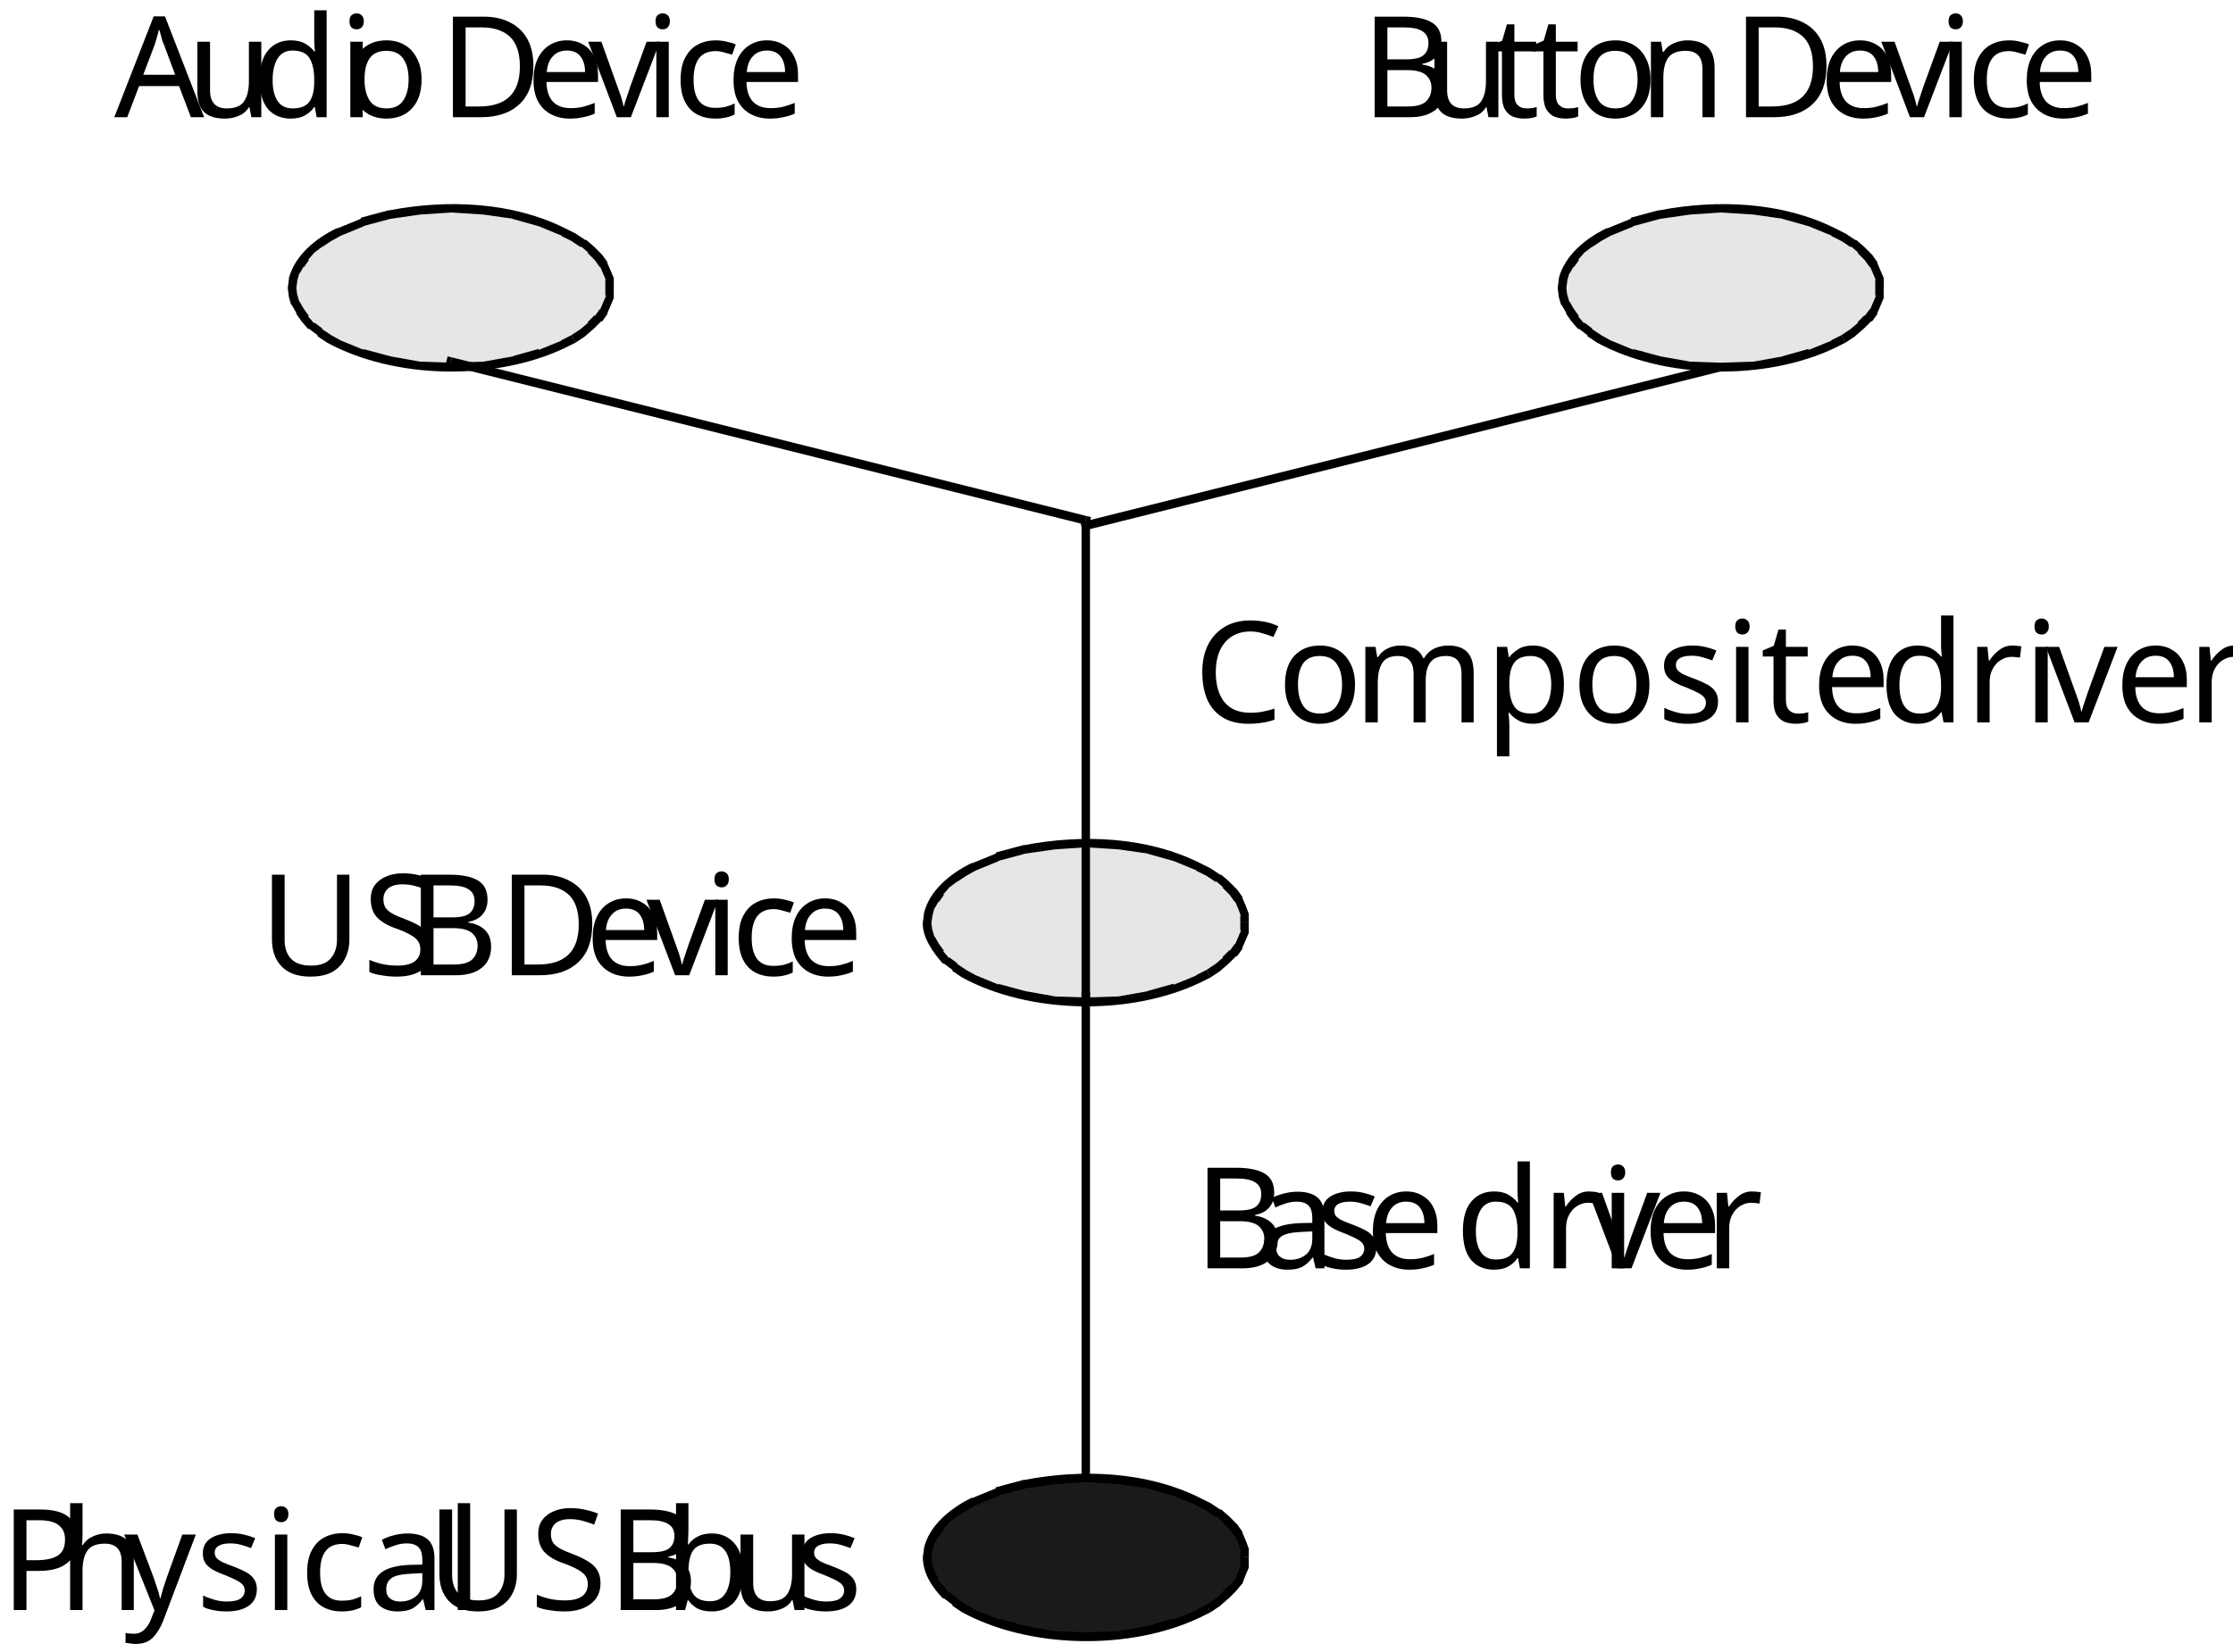
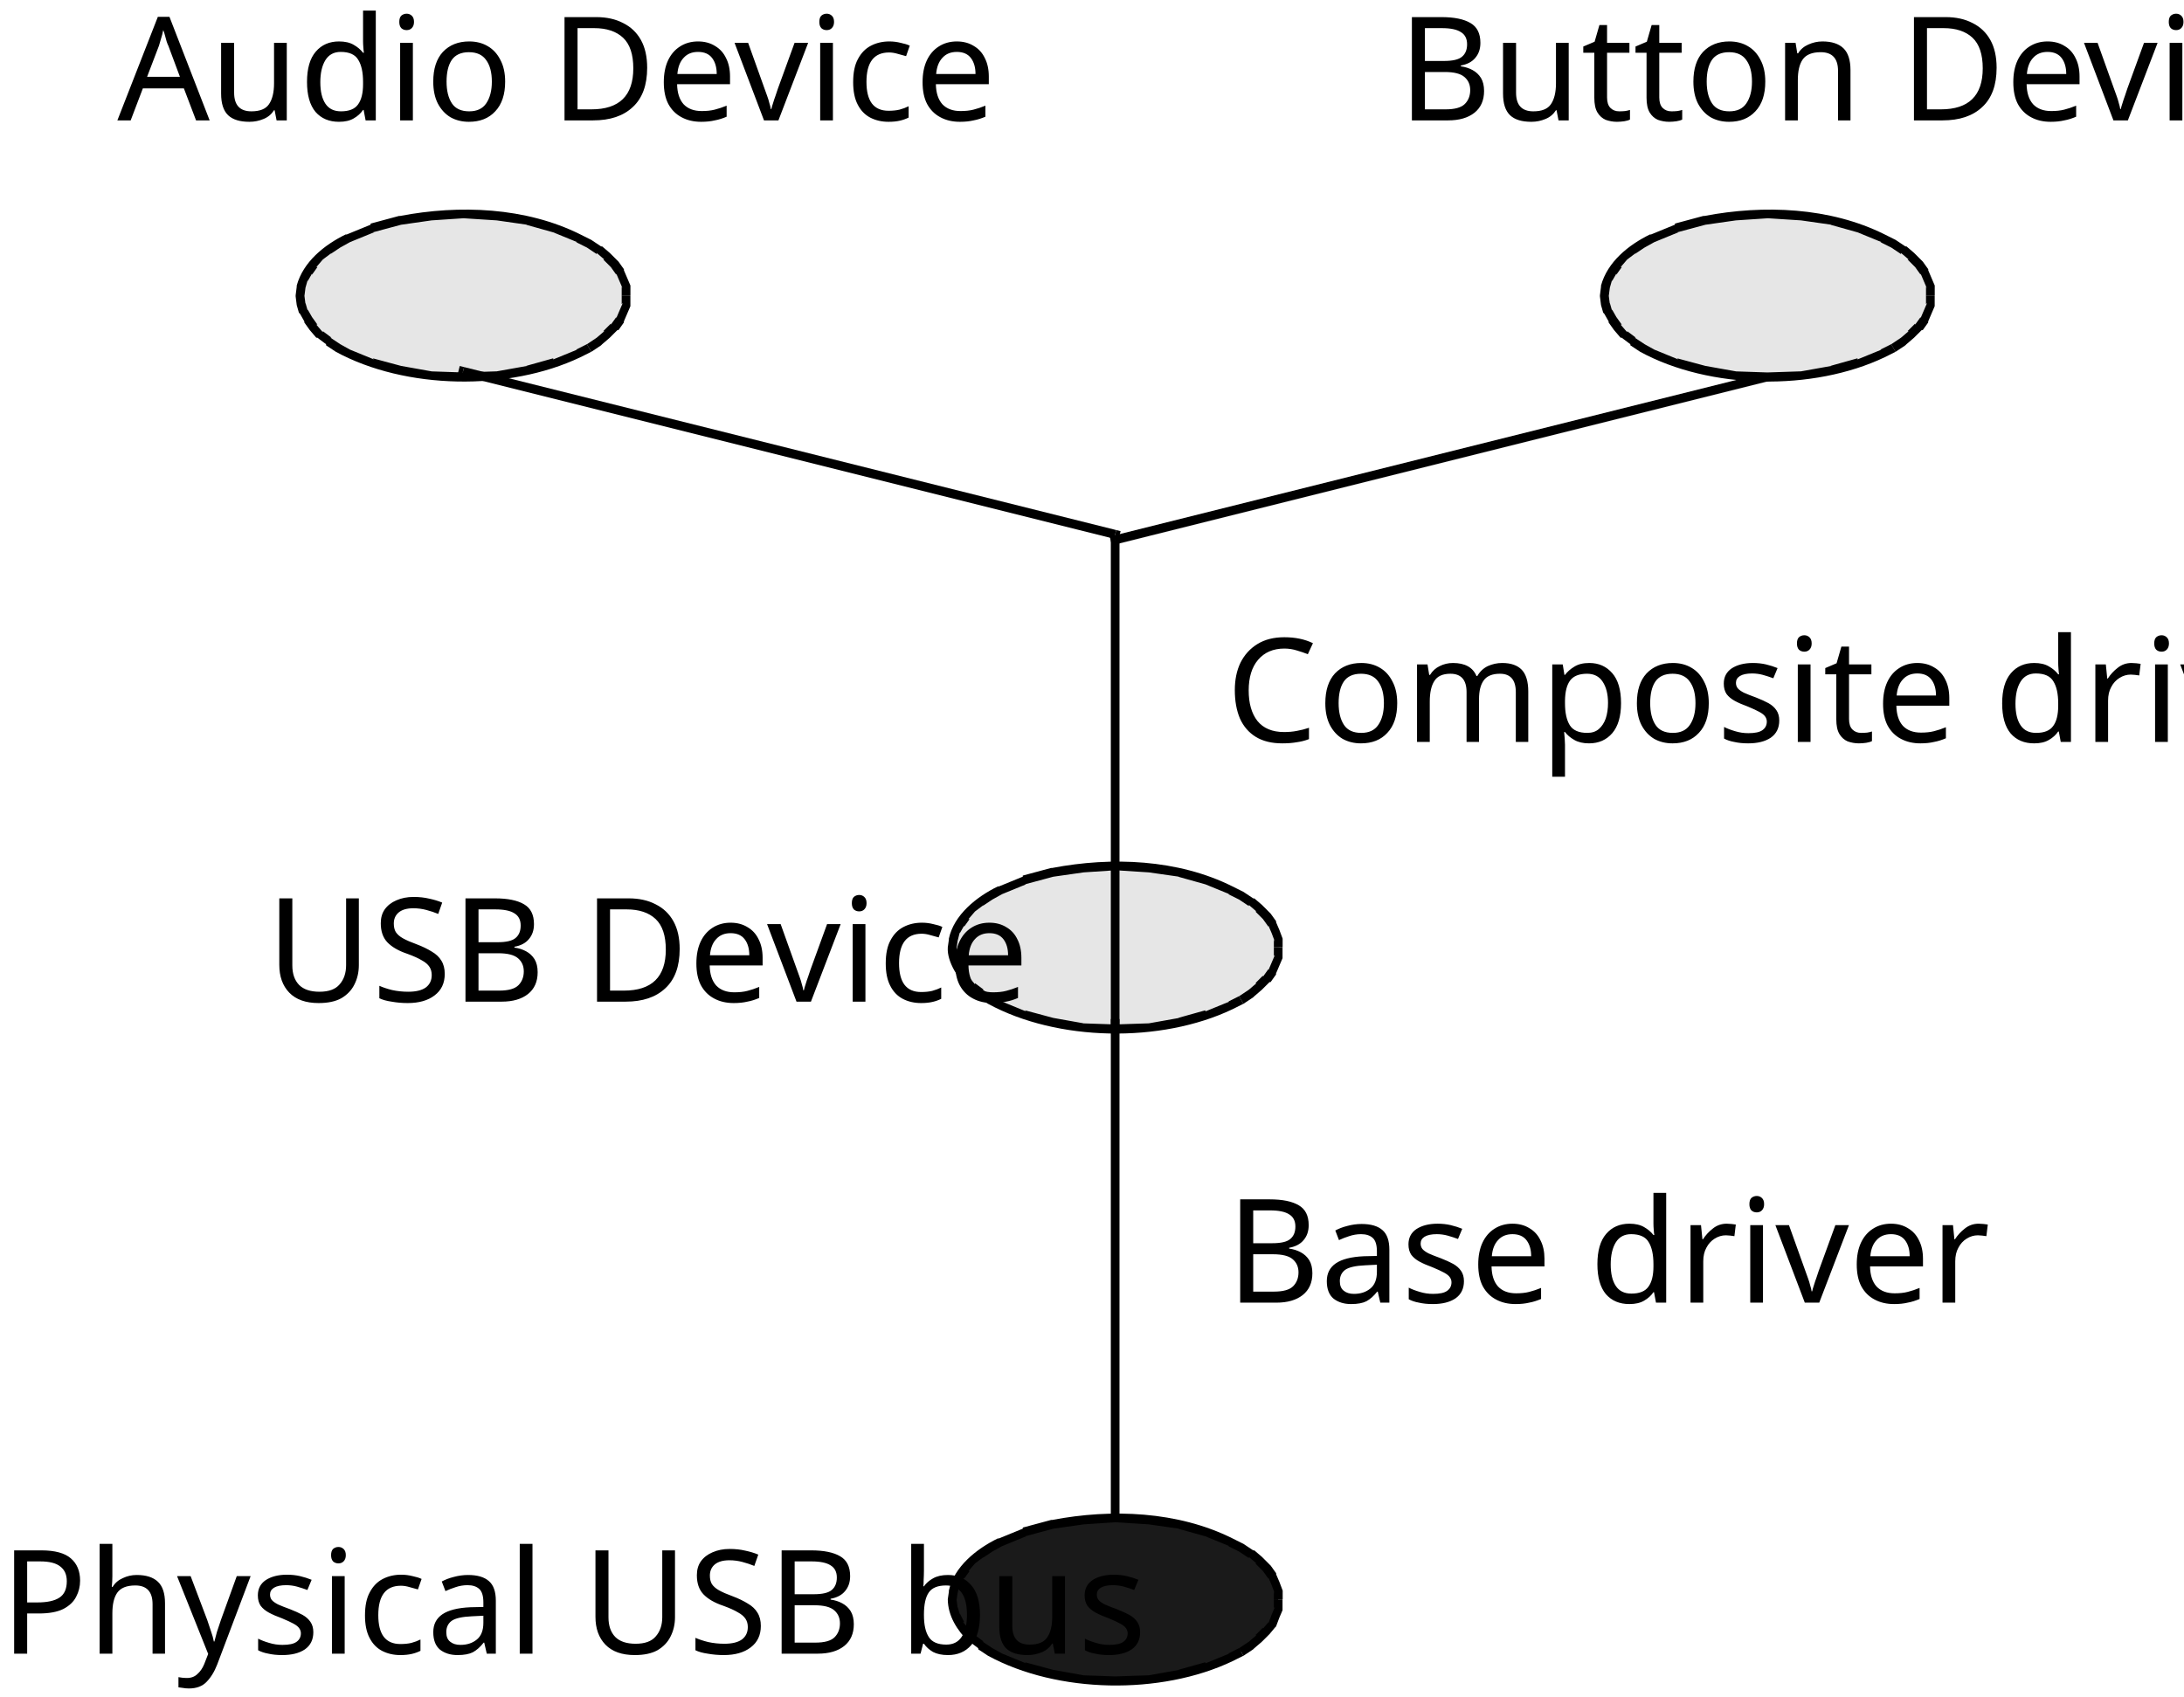
- <svg xmlns="http://www.w3.org/2000/svg" version="1.1" id="Layer_1" x="0px" y="0px" width="126.603px" height="93.654px" viewBox="0 0 126.603 93.654" style="enable-background:new 0 0 126.603 93.654;" xml:space="preserve">
-   <path style="fill-rule:evenodd;clip-rule:evenodd;fill:#E6E6E6;" d="M70.559,52.308v-0.42l-0.18-0.48   c-1.99-4.857-16.464-4.81-17.76,0.48l-0.061,0.42l0.061,0.48c1.587,5.301,15.684,5.269,17.76,0.42l0.18-0.42V52.308" />
-   <path d="M70.32,52.308v-0.42l0.06,0.12l-0.18-0.48l-0.18-0.42v0.06l-0.301-0.42l-0.42-0.42h0.061l-0.42-0.36v0.06l-0.54-0.36   l-0.601-0.3h0.061l-1.32-0.54l-1.5-0.42h0.06l-1.68-0.24l-1.86-0.12h0.061l-1.8,0.12l-1.681,0.24l-1.56,0.42h0.06l-1.319,0.54   l-0.54,0.3l-0.54,0.36l0.06-0.06l-0.479,0.36l-0.36,0.42h0.061l-0.301,0.42v-0.06l-0.239,0.42v-0.06l-0.12,0.48l-0.061,0.42   v-0.06l0.061,0.48v-0.06l0.12,0.42v-0.06l0.239,0.42l0.301,0.42h-0.061l0.36,0.42v-0.06l0.479,0.36h-0.06l0.54,0.36l0.54,0.3   l1.319,0.54l-0.06-0.06l1.56,0.42l1.681,0.3h-0.061l1.8,0.06l1.86-0.06l1.68-0.3h-0.06l1.5-0.42v0.06l1.32-0.54h-0.061l0.601-0.3   l0.239,0.42l-0.6,0.3c-3.956,1.886-9.668,1.786-13.5-0.3L54,55.067v-0.06l-0.479-0.36h-0.061c-0.525-0.576-1.194-1.513-1.14-2.34   l0.06-0.42v-0.06c0.282-1.321,1.535-2.313,2.7-2.88h0.06l1.32-0.54v-0.06l1.561-0.42h0.06c3.276-0.628,6.947-0.487,9.96,1.02   l0.6,0.3l0.54,0.36h0.061l0.42,0.36l0.479,0.48l0.301,0.42v0.06l0.18,0.42l0.18,0.48v0.48" />
-   <polyline points="68.4,55.008 68.94,54.647 69.36,54.288 69.299,54.288 69.719,53.868 69.719,53.928 70.02,53.508 70.02,53.568    70.379,52.728 70.32,52.788 70.32,52.308 70.799,52.308 70.799,52.908 70.44,53.748 70.44,53.808 70.139,54.228 70.08,54.228    69.66,54.647 69.24,55.008 69.179,55.068 68.639,55.428  " />
-   <path style="fill-rule:evenodd;clip-rule:evenodd;fill:#E6E6E6;" d="M34.56,16.308v-0.48l-0.18-0.42   c-1.984-4.814-16.264-4.846-17.76,0.42l-0.06,0.48l0.06,0.48c1.587,5.301,15.684,5.269,17.76,0.42l0.18-0.42V16.308" />
-   <path d="M34.319,16.308v-0.48l0.06,0.12l-0.36-0.84v0.06l-0.3-0.42l-0.42-0.42h0.06l-0.42-0.36v0.06l-0.54-0.36l-0.6-0.3h0.06   l-1.32-0.54l-1.5-0.42h0.06l-1.68-0.24l-1.86-0.12h0.06l-1.8,0.12l-1.68,0.24l-1.56,0.42h0.06l-1.32,0.54l-0.54,0.3l-0.54,0.36   l0.06-0.06l-0.48,0.36l-0.36,0.42h0.06l-0.3,0.42v-0.06l-0.24,0.42v-0.06l-0.12,0.42l-0.06,0.48v-0.06l0.06,0.48v-0.06l0.12,0.42   v-0.06l0.24,0.42l0.3,0.42h-0.06l0.36,0.42v-0.06l0.48,0.36h-0.06l0.54,0.36l0.54,0.3l1.32,0.54l-0.06-0.06l1.56,0.42l1.68,0.3   h-0.06l1.8,0.06l1.86-0.06l1.68-0.3h-0.06l1.5-0.42v0.06l1.32-0.54h-0.06l0.6-0.3l0.24,0.42l-0.6,0.3   c-3.956,1.886-9.668,1.786-13.5-0.3L18,19.067v-0.06l-0.48-0.36h-0.06l-0.36-0.42l-0.3-0.42v-0.06l-0.24-0.42l-0.06-0.06   l-0.12-0.42l-0.06-0.48v-0.06l0.06-0.48v-0.06c0.359-1.311,1.519-2.242,2.7-2.82h0.06l1.32-0.54v-0.06l1.56-0.42h0.06   c3.275-0.628,6.947-0.487,9.96,1.02l0.6,0.3l0.54,0.36h0.06l0.42,0.36l0.48,0.48l0.3,0.42v0.06l0.36,0.84v0.54" />
-   <polyline points="32.399,19.008 32.939,18.647 33.359,18.288 33.299,18.288 33.72,17.868 33.72,17.928 34.02,17.508    34.02,17.568 34.379,16.728 34.319,16.788 34.319,16.308 34.799,16.308 34.799,16.908 34.439,17.748 34.439,17.808 34.14,18.228    34.08,18.228 33.66,18.647 33.24,19.008 33.18,19.068 32.64,19.428  " />
+ <svg xmlns="http://www.w3.org/2000/svg" version="1.1" id="Layer_1" x="0px" y="0px" width="120.562px" height="93.653px" viewBox="0 0 120.562 93.653" enable-background="new 0 0 120.562 93.653" xml:space="preserve">
+   <path fill="#E6E6E6" d="M70.559,52.308v-0.42l-0.181-0.48c-1.989-4.857-16.464-4.81-17.76,0.48l-0.061,0.42l0.061,0.479  c1.587,5.301,15.685,5.27,17.76,0.42l0.181-0.42V52.308" />
+   <path d="M70.32,52.308v-0.42l0.06,0.119l-0.18-0.479l-0.18-0.42v0.06l-0.302-0.42l-0.42-0.42h0.062l-0.42-0.36v0.061l-0.54-0.36  l-0.602-0.3h0.062l-1.32-0.54l-1.5-0.42H65.1l-1.681-0.24l-1.859-0.12h0.061l-1.8,0.12l-1.681,0.24l-1.561,0.42h0.061l-1.319,0.54  l-0.54,0.3l-0.54,0.36l0.06-0.061l-0.479,0.36l-0.36,0.42h0.062l-0.301,0.42v-0.06l-0.239,0.42v-0.061l-0.12,0.48l-0.062,0.42v-0.06  l0.062,0.479v-0.06l0.12,0.42v-0.061l0.239,0.42l0.301,0.42h-0.062l0.36,0.421v-0.061l0.479,0.36h-0.06l0.54,0.359l0.54,0.301  l1.319,0.54l-0.061-0.061l1.561,0.42l1.681,0.3H59.76l1.801,0.061l1.859-0.061l1.681-0.3H65.04l1.5-0.42v0.061l1.32-0.54h-0.062  l0.602-0.301l0.239,0.42l-0.601,0.301c-3.956,1.886-9.668,1.786-13.5-0.301L54,55.067v-0.061l-0.479-0.359H53.46  c-0.524-0.576-1.193-1.514-1.14-2.34l0.06-0.42v-0.061c0.282-1.321,1.535-2.312,2.7-2.88h0.061l1.319-0.54v-0.06l1.562-0.421h0.06  c3.276-0.628,6.947-0.486,9.96,1.021l0.601,0.3l0.54,0.36h0.061l0.42,0.359l0.479,0.48l0.301,0.42v0.06l0.18,0.421l0.18,0.479v0.48" />
+   <polyline points="68.4,55.008 68.94,54.647 69.36,54.288 69.299,54.288 69.719,53.868 69.719,53.927 70.02,53.508 70.02,53.568   70.379,52.728 70.32,52.788 70.32,52.308 70.799,52.308 70.799,52.908 70.44,53.748 70.44,53.808 70.139,54.228 70.08,54.228   69.66,54.647 69.24,55.008 69.179,55.068 68.639,55.427 " />
+   <path fill="#E6E6E6" d="M34.56,16.308v-0.48l-0.181-0.42c-1.983-4.814-16.264-4.846-17.76,0.42l-0.06,0.48l0.06,0.479  c1.587,5.301,15.685,5.27,17.76,0.42l0.181-0.42V16.308" />
+   <path d="M34.319,16.308v-0.48l0.06,0.12l-0.359-0.84v0.06l-0.3-0.42l-0.421-0.42h0.061l-0.42-0.36v0.061l-0.54-0.36l-0.601-0.3  h0.061l-1.32-0.54l-1.5-0.42h0.061l-1.681-0.24l-1.859-0.12h0.06l-1.8,0.12l-1.68,0.24l-1.561,0.42h0.061l-1.32,0.54l-0.54,0.3  l-0.54,0.36l0.06-0.061l-0.479,0.36l-0.36,0.42h0.061l-0.3,0.42v-0.06l-0.24,0.42v-0.061l-0.12,0.421l-0.061,0.479v-0.06  l0.061,0.479v-0.06l0.12,0.42v-0.061l0.24,0.42l0.3,0.42h-0.061l0.36,0.421v-0.061l0.479,0.36h-0.06l0.54,0.359l0.54,0.301  l1.32,0.54l-0.061-0.061l1.561,0.42l1.68,0.3h-0.061l1.801,0.061l1.859-0.061l1.681-0.3h-0.061l1.5-0.42v0.061l1.32-0.54h-0.061  l0.601-0.301l0.24,0.42l-0.601,0.301c-3.956,1.886-9.668,1.786-13.5-0.301L18,19.067v-0.061l-0.479-0.359H17.46l-0.359-0.42  l-0.301-0.42v-0.061l-0.239-0.42l-0.061-0.06l-0.12-0.42l-0.06-0.48v-0.06l0.06-0.48v-0.06c0.359-1.312,1.52-2.242,2.7-2.82h0.061  l1.319-0.54v-0.06l1.561-0.421h0.06c3.275-0.628,6.947-0.486,9.96,1.021l0.601,0.3l0.54,0.36h0.06l0.42,0.359l0.48,0.48l0.3,0.42  v0.06l0.359,0.841v0.54" />
+   <polyline points="32.399,19.008 32.939,18.647 33.359,18.288 33.299,18.288 33.72,17.868 33.72,17.927 34.02,17.508 34.02,17.568   34.379,16.728 34.319,16.788 34.319,16.308 34.799,16.308 34.799,16.908 34.439,17.748 34.439,17.808 34.14,18.228 34.08,18.228   33.66,18.647 33.24,19.008 33.18,19.068 32.64,19.427 " />
  <rect x="61.32" y="29.567" width="0.479" height="0.24" />
-   <rect x="61.32" y="29.808" width="0.479" height="27.24" />
-   <path style="fill-rule:evenodd;clip-rule:evenodd;fill:#1A1A1A;" d="M70.559,88.308v-0.42l-0.18-0.48   c-1.99-4.857-16.464-4.81-17.76,0.48l-0.061,0.42l0.061,0.48c1.506,5.282,15.749,5.266,17.76,0.42l0.18-0.42V88.308" />
-   <path d="M70.32,88.308v-0.42l0.06,0.12l-0.18-0.48l-0.18-0.42v0.06l-0.301-0.42l-0.42-0.42h0.061l-0.42-0.36v0.06l-0.54-0.36   l-0.601-0.3h0.061l-1.32-0.54l-1.5-0.42h0.06l-1.68-0.24l-1.86-0.12h0.061l-1.8,0.12l-1.681,0.24l-1.56,0.42h0.06l-1.319,0.54   l-0.54,0.3l-0.54,0.36l0.06-0.06l-0.479,0.36l-0.36,0.42h0.061l-0.301,0.42v-0.06l-0.239,0.42v-0.06l-0.12,0.48l-0.061,0.42   v-0.06l0.061,0.48v-0.06l0.12,0.42v-0.06l0.239,0.479h-0.06l0.3,0.36l0.36,0.42v-0.06l0.479,0.36h-0.06l0.54,0.36l0.54,0.3   l1.319,0.54l-0.06-0.06l1.56,0.42l1.681,0.3h-0.061l1.8,0.06l1.86-0.06l1.68-0.3h-0.06l1.5-0.42v0.06l1.32-0.54h-0.061l0.601-0.3   l0.239,0.42l-0.6,0.3c-3.956,1.886-9.668,1.786-13.5-0.3L54,91.067v-0.06l-0.479-0.36h-0.061c-0.624-0.647-1.129-1.407-1.14-2.34   l0.06-0.42v-0.06c0.282-1.321,1.535-2.313,2.7-2.88h0.06l1.32-0.54v-0.06l1.561-0.42h0.06c3.275-0.628,6.947-0.487,9.96,1.02   l0.6,0.3l0.54,0.36h0.061l0.42,0.36l0.42,0.42l0.06,0.06l0.301,0.42v0.06l0.18,0.42l0.18,0.48v0.48" />
-   <polyline points="68.4,91.008 68.94,90.647 69.36,90.288 69.299,90.288 69.719,89.868 69.719,89.928 70.02,89.568 70.02,89.628    70.2,89.147 70.379,88.728 70.32,88.788 70.32,88.308 70.799,88.308 70.799,88.908 70.62,89.328 70.44,89.808 70.379,89.868    70.08,90.228 69.66,90.647 69.24,91.008 69.179,91.068 68.639,91.428  " />
-   <rect x="61.32" y="56.268" width="0.479" height="0.24" />
+   <rect x="61.32" y="29.808" width="0.479" height="27.239" />
+   <path fill="#1A1A1A" d="M70.559,88.308v-0.42l-0.181-0.48c-1.989-4.857-16.464-4.81-17.76,0.48l-0.061,0.42l0.061,0.479  c1.506,5.282,15.749,5.267,17.76,0.42l0.181-0.42V88.308" />
+   <path d="M70.32,88.308v-0.42l0.06,0.119l-0.18-0.479l-0.18-0.42v0.06l-0.302-0.42l-0.42-0.42h0.062l-0.42-0.36v0.061l-0.54-0.36  l-0.602-0.3h0.062l-1.32-0.54l-1.5-0.42H65.1l-1.681-0.24l-1.859-0.12h0.061l-1.8,0.12l-1.681,0.24l-1.561,0.42h0.061l-1.319,0.54  l-0.54,0.3l-0.54,0.36l0.06-0.061l-0.479,0.36l-0.36,0.42h0.062l-0.301,0.42v-0.06l-0.239,0.42v-0.061l-0.12,0.48l-0.062,0.42v-0.06  l0.062,0.479v-0.06l0.12,0.42v-0.061l0.239,0.479h-0.061l0.3,0.359l0.36,0.421v-0.061l0.479,0.36h-0.06l0.54,0.359l0.54,0.301  l1.319,0.54l-0.061-0.061l1.561,0.42l1.681,0.3H59.76l1.801,0.061l1.859-0.061l1.681-0.3H65.04l1.5-0.42v0.061l1.32-0.54h-0.062  l0.602-0.301l0.239,0.42l-0.601,0.301c-3.956,1.886-9.668,1.786-13.5-0.301L54,91.067v-0.061l-0.479-0.359H53.46  c-0.624-0.647-1.129-1.407-1.14-2.34l0.06-0.42v-0.061c0.282-1.321,1.535-2.312,2.7-2.88h0.061l1.319-0.54v-0.06l1.562-0.421h0.06  c3.275-0.628,6.947-0.486,9.96,1.021l0.601,0.3l0.54,0.36h0.061l0.42,0.359l0.42,0.421l0.061,0.06l0.301,0.42v0.06l0.18,0.421  l0.181,0.479v0.48" />
+   <polyline points="68.4,91.008 68.94,90.647 69.36,90.288 69.299,90.288 69.719,89.868 69.719,89.927 70.02,89.568 70.02,89.628   70.2,89.147 70.379,88.728 70.32,88.788 70.32,88.308 70.799,88.308 70.799,88.908 70.62,89.328 70.44,89.808 70.379,89.868   70.08,90.228 69.66,90.647 69.24,91.008 69.179,91.068 68.639,91.427 " />
+   <rect x="61.32" y="56.268" width="0.479" height="0.239" />
  <rect x="61.32" y="56.508" width="0.479" height="27.24" />
-   <text transform="matrix(1 0 0 1 6.4795 6.6475)">
-     <tspan x="0" y="0" style="font-family:'ProductusBook'; font-size:7.98;">A</tspan>
-     <tspan x="4.086" y="0" style="font-family:'ProductusBook'; font-size:7.98;">u</tspan>
-     <tspan x="7.804" y="0" style="font-family:'ProductusBook'; font-size:7.98;">di</tspan>
-     <tspan x="13.015" y="0" style="font-family:'ProductusBook'; font-size:7.98;">o</tspan>
-     <tspan x="16.854" y="0" style="font-family:'ProductusBook'; font-size:7.98;"> </tspan>
-     <tspan x="18.417" y="0" style="font-family:'ProductusBook'; font-size:7.98;">D</tspan>
-     <tspan x="23.333" y="0" style="font-family:'ProductusBook'; font-size:7.98;">e</tspan>
-     <tspan x="26.868" y="0" style="font-family:'ProductusBook'; font-size:7.98;">v</tspan>
-     <tspan x="30.061" y="0" style="font-family:'ProductusBook'; font-size:7.98;">i</tspan>
-     <tspan x="31.672" y="0" style="font-family:'ProductusBook'; font-size:7.98;">c</tspan>
-     <tspan x="34.672" y="0" style="font-family:'ProductusBook'; font-size:7.98;">e</tspan>
-   </text>
-   <text transform="matrix(1 0 0 1 14.6997 55.3071)">
-     <tspan x="0" y="0" style="font-family:'ProductusBook'; font-size:7.98;">US</tspan>
-     <tspan x="8.379" y="0" style="font-family:'ProductusBook'; font-size:7.98;">B</tspan>
-     <tspan x="11.922" y="0" style="font-family:'ProductusBook'; font-size:7.98;"> </tspan>
-     <tspan x="13.534" y="0" style="font-family:'ProductusBook'; font-size:7.98;">D</tspan>
-     <tspan x="18.465" y="0" style="font-family:'ProductusBook'; font-size:7.98;">e</tspan>
-     <tspan x="21.953" y="0" style="font-family:'ProductusBook'; font-size:7.98;">v</tspan>
-     <tspan x="25.185" y="0" style="font-family:'ProductusBook'; font-size:7.98;">i</tspan>
-     <tspan x="26.748" y="0" style="font-family:'ProductusBook'; font-size:7.98;">c</tspan>
-     <tspan x="29.749" y="0" style="font-family:'ProductusBook'; font-size:7.98;">e</tspan>
-   </text>
-   <text transform="matrix(1 0 0 1 0 91.3076)">
-     <tspan x="0" y="0" style="font-family:'ProductusBook'; font-size:7.98;">P</tspan>
-     <tspan x="3.304" y="0" style="font-family:'ProductusBook'; font-size:7.98;">h</tspan>
-     <tspan x="7.022" y="0" style="font-family:'ProductusBook'; font-size:7.98;">ysical</tspan>
-     <tspan x="22.583" y="0" style="font-family:'ProductusBook'; font-size:7.98;"> </tspan>
-     <tspan x="24.195" y="0" style="font-family:'ProductusBook'; font-size:7.98;">USB</tspan>
-     <tspan x="36.093" y="0" style="font-family:'ProductusBook'; font-size:7.98;"> </tspan>
-     <tspan x="37.657" y="0" style="font-family:'ProductusBook'; font-size:7.98;">b</tspan>
-     <tspan x="41.36" y="0" style="font-family:'ProductusBook'; font-size:7.98;">u</tspan>
-     <tspan x="45.079" y="0" style="font-family:'ProductusBook'; font-size:7.98;">s</tspan>
-   </text>
-   <text transform="matrix(1 0 0 1 67.6802 71.9272)">
-     <tspan x="0" y="0" style="font-family:'ProductusBook'; font-size:7.98;">B</tspan>
-     <tspan x="3.583" y="0" style="font-family:'ProductusBook'; font-size:7.98;">a</tspan>
-     <tspan x="6.887" y="0" style="font-family:'ProductusBook'; font-size:7.98;">s</tspan>
-     <tspan x="9.72" y="0" style="font-family:'ProductusBook'; font-size:7.98;">e</tspan>
-     <tspan x="13.207" y="0" style="font-family:'ProductusBook'; font-size:7.98;"> </tspan>
-     <tspan x="14.826" y="0" style="font-family:'ProductusBook'; font-size:7.98;">dri</tspan>
-     <tspan x="22.399" y="0" style="font-family:'ProductusBook'; font-size:7.98;">v</tspan>
-     <tspan x="25.464" y="0" style="font-family:'ProductusBook'; font-size:7.98;">e</tspan>
-     <tspan x="28.983" y="0" style="font-family:'ProductusBook'; font-size:7.98;">r</tspan>
-   </text>
-   <text transform="matrix(1 0 0 1 67.6802 40.9673)">
-     <tspan x="0" y="0" style="font-family:'ProductusSemibold'; font-size:7.98;">C</tspan>
-     <tspan x="4.74" y="0" style="font-family:'ProductusSemibold'; font-size:7.98;">o</tspan>
-     <tspan x="9.058" y="0" style="font-family:'ProductusSemibold'; font-size:7.98;">mposite</tspan>
-     <tspan x="36.803" y="0" style="font-family:'ProductusSemibold'; font-size:7.98;"> </tspan>
-     <tspan x="38.838" y="0" style="font-family:'ProductusSemibold'; font-size:7.98;">dri</tspan>
-     <tspan x="48.317" y="0" style="font-family:'ProductusSemibold'; font-size:7.98;">v</tspan>
-     <tspan x="52.212" y="0" style="font-family:'ProductusSemibold'; font-size:7.98;">e</tspan>
-     <tspan x="56.338" y="0" style="font-family:'ProductusSemibold'; font-size:7.98;">r</tspan>
-   </text>
-   <polyline points="61.5,29.748 61.74,29.808 61.86,29.328 61.62,29.268  " />
-   <polyline points="25.5,20.748 25.259,20.688 25.379,20.208 25.62,20.268  " />
-   <polyline points="61.5,29.748 61.62,29.268 25.62,20.268 25.5,20.748  " />
-   <polyline points="61.5,29.567 61.259,29.628 61.379,30.107 61.62,30.048  " />
-   <polyline points="97.5,20.567 97.74,20.508 97.86,20.988 97.62,21.048  " />
-   <polyline points="61.5,29.567 61.62,30.048 97.62,21.048 97.5,20.567  " />
-   <path style="fill-rule:evenodd;clip-rule:evenodd;fill:#E6E6E6;" d="M106.559,16.308v-0.48l-0.18-0.42   c-1.983-4.814-16.264-4.846-17.76,0.42l-0.061,0.48l0.061,0.48c1.587,5.301,15.684,5.269,17.76,0.42l0.18-0.42V16.308" />
-   <path d="M106.32,16.308v-0.48l0.06,0.12l-0.359-0.84v0.06l-0.301-0.42l-0.42-0.42h0.061l-0.42-0.36v0.06l-0.54-0.36l-0.601-0.3   h0.061l-1.32-0.54l-1.5-0.42h0.06l-1.68-0.24l-1.86-0.12h0.061l-1.8,0.12l-1.681,0.24l-1.56,0.42h0.06l-1.319,0.54l-0.54,0.3   l-0.54,0.36l0.06-0.06l-0.479,0.36l-0.36,0.42h0.061l-0.301,0.42v-0.06l-0.239,0.42v-0.06l-0.12,0.42l-0.061,0.48v-0.06   l0.061,0.48v-0.06l0.12,0.42v-0.06l0.239,0.42l0.301,0.42h-0.061l0.36,0.42v-0.06l0.479,0.36h-0.06l0.54,0.36l0.54,0.3   l1.319,0.54l-0.06-0.06l1.56,0.42l1.681,0.3h-0.061l1.8,0.06l1.86-0.06l1.68-0.3h-0.06l1.5-0.42v0.06l1.32-0.54h-0.061l0.601-0.3   l0.239,0.42l-0.6,0.3c-3.956,1.886-9.668,1.786-13.5-0.3L90,19.067v-0.06l-0.479-0.36h-0.061l-0.36-0.42l-0.3-0.42v-0.06   l-0.24-0.42l-0.06-0.06l-0.12-0.42l-0.06-0.48v-0.06l0.06-0.48v-0.06c0.359-1.311,1.52-2.242,2.7-2.82h0.06l1.32-0.54v-0.06   l1.561-0.42h0.06c3.275-0.628,6.947-0.487,9.96,1.02l0.6,0.3l0.54,0.36h0.061l0.42,0.36l0.479,0.48l0.301,0.42v0.06l0.359,0.84   v0.54" />
-   <polyline points="104.4,19.008 104.94,18.647 105.36,18.288 105.299,18.288 105.719,17.868 105.719,17.928 106.02,17.508    106.02,17.568 106.379,16.728 106.32,16.788 106.32,16.308 106.799,16.308 106.799,16.908 106.44,17.748 106.44,17.808    106.139,18.228 106.08,18.228 105.66,18.647 105.24,19.008 105.179,19.068 104.639,19.428  " />
-   <text transform="matrix(1 0 0 1 77.1597 6.6475)">
-     <tspan x="0" y="0" style="font-family:'ProductusBook'; font-size:7.98;">B</tspan>
-     <tspan x="3.543" y="0" style="font-family:'ProductusBook'; font-size:7.98;">u</tspan>
-     <tspan x="7.262" y="0" style="font-family:'ProductusBook'; font-size:7.98;">t</tspan>
-     <tspan x="9.615" y="0" style="font-family:'ProductusBook'; font-size:7.98;">t</tspan>
-     <tspan x="12.01" y="0" style="font-family:'ProductusBook'; font-size:7.98;">o</tspan>
-     <tspan x="15.769" y="0" style="font-family:'ProductusBook'; font-size:7.98;">n</tspan>
-     <tspan x="19.487" y="0" style="font-family:'ProductusBook'; font-size:7.98;"> </tspan>
-     <tspan x="21.051" y="0" style="font-family:'ProductusBook'; font-size:7.98;">D</tspan>
-     <tspan x="25.967" y="0" style="font-family:'ProductusBook'; font-size:7.98;">e</tspan>
-     <tspan x="29.502" y="0" style="font-family:'ProductusBook'; font-size:7.98;">v</tspan>
-     <tspan x="32.693" y="0" style="font-family:'ProductusBook'; font-size:7.98;">i</tspan>
-     <tspan x="34.313" y="0" style="font-family:'ProductusBook'; font-size:7.98;">c</tspan>
-     <tspan x="37.313" y="0" style="font-family:'ProductusBook'; font-size:7.98;">e</tspan>
-   </text>
+   <text transform="matrix(1 0 0 1 6.4792 6.6472)" font-family="'ProductusBook'" font-size="7.98">Audio Device</text>
+   <text transform="matrix(1 0 0 1 14.6995 55.3064)" font-family="'ProductusBook'" font-size="7.98">USB Device</text>
+   <text transform="matrix(1 0 0 1 -2.441406e-04 91.3074)" font-family="'ProductusBook'" font-size="7.98">Physical USB bus</text>
+   <text transform="matrix(1 0 0 1 67.6804 71.9265)" font-family="'ProductusBook'" font-size="7.98">Base driver</text>
+   <text transform="matrix(1 0 0 1 67.6804 40.9666)" font-family="'ProductusSemibold'" font-size="7.98">Composite driver</text>
+   <polyline points="61.5,29.748 61.74,29.808 61.86,29.328 61.62,29.268 " />
+   <polyline points="25.5,20.748 25.259,20.688 25.379,20.208 25.62,20.268 " />
+   <polyline points="61.5,29.748 61.62,29.268 25.62,20.268 25.5,20.748 " />
+   <polyline points="61.5,29.567 61.259,29.628 61.379,30.107 61.62,30.048 " />
+   <polyline points="97.5,20.567 97.74,20.508 97.86,20.988 97.62,21.048 " />
+   <polyline points="61.5,29.567 61.62,30.048 97.62,21.048 97.5,20.567 " />
+   <path fill="#E6E6E6" d="M106.559,16.308v-0.48l-0.181-0.42c-1.982-4.814-16.264-4.846-17.76,0.42l-0.061,0.48l0.061,0.479  c1.587,5.301,15.685,5.27,17.76,0.42l0.181-0.42V16.308" />
+   <path d="M106.32,16.308v-0.48l0.06,0.12l-0.358-0.84v0.06l-0.301-0.42l-0.421-0.42h0.062l-0.42-0.36v0.061l-0.54-0.36l-0.602-0.3  h0.062l-1.32-0.54l-1.5-0.42h0.061l-1.681-0.24l-1.859-0.12h0.061l-1.8,0.12l-1.681,0.24l-1.561,0.42h0.061l-1.319,0.54l-0.54,0.3  l-0.54,0.36l0.06-0.061l-0.479,0.36l-0.36,0.42h0.062l-0.301,0.42v-0.06l-0.239,0.42v-0.061l-0.12,0.421l-0.062,0.479v-0.06  l0.062,0.479v-0.06l0.12,0.42v-0.061l0.239,0.42l0.301,0.42h-0.062l0.36,0.421v-0.061l0.479,0.36h-0.06l0.54,0.359l0.54,0.301  l1.319,0.54l-0.061-0.061l1.561,0.42l1.681,0.3H95.76l1.801,0.061l1.859-0.061l1.681-0.3h-0.061l1.5-0.42v0.061l1.32-0.54H103.8  l0.602-0.301l0.239,0.42l-0.601,0.301c-3.956,1.886-9.668,1.786-13.5-0.301L90,19.067v-0.061l-0.479-0.359H89.46l-0.359-0.42  l-0.301-0.42v-0.061l-0.239-0.42l-0.061-0.06l-0.12-0.42l-0.06-0.48v-0.06l0.06-0.48v-0.06c0.359-1.312,1.521-2.242,2.7-2.82h0.061  l1.319-0.54v-0.06l1.562-0.421h0.06c3.275-0.628,6.947-0.486,9.96,1.021l0.601,0.3l0.54,0.36h0.061l0.42,0.359l0.479,0.48  l0.301,0.42v0.06l0.358,0.841v0.54" />
+   <polyline points="104.4,19.008 104.94,18.647 105.36,18.288 105.299,18.288 105.719,17.868 105.719,17.927 106.02,17.508   106.02,17.568 106.379,16.728 106.32,16.788 106.32,16.308 106.799,16.308 106.799,16.908 106.44,17.748 106.44,17.808   106.139,18.228 106.08,18.228 105.66,18.647 105.24,19.008 105.179,19.068 104.639,19.427 " />
+   <text transform="matrix(1 0 0 1 77.1589 6.6472)" font-family="'ProductusBook'" font-size="7.98">Button Device</text>
</svg>
